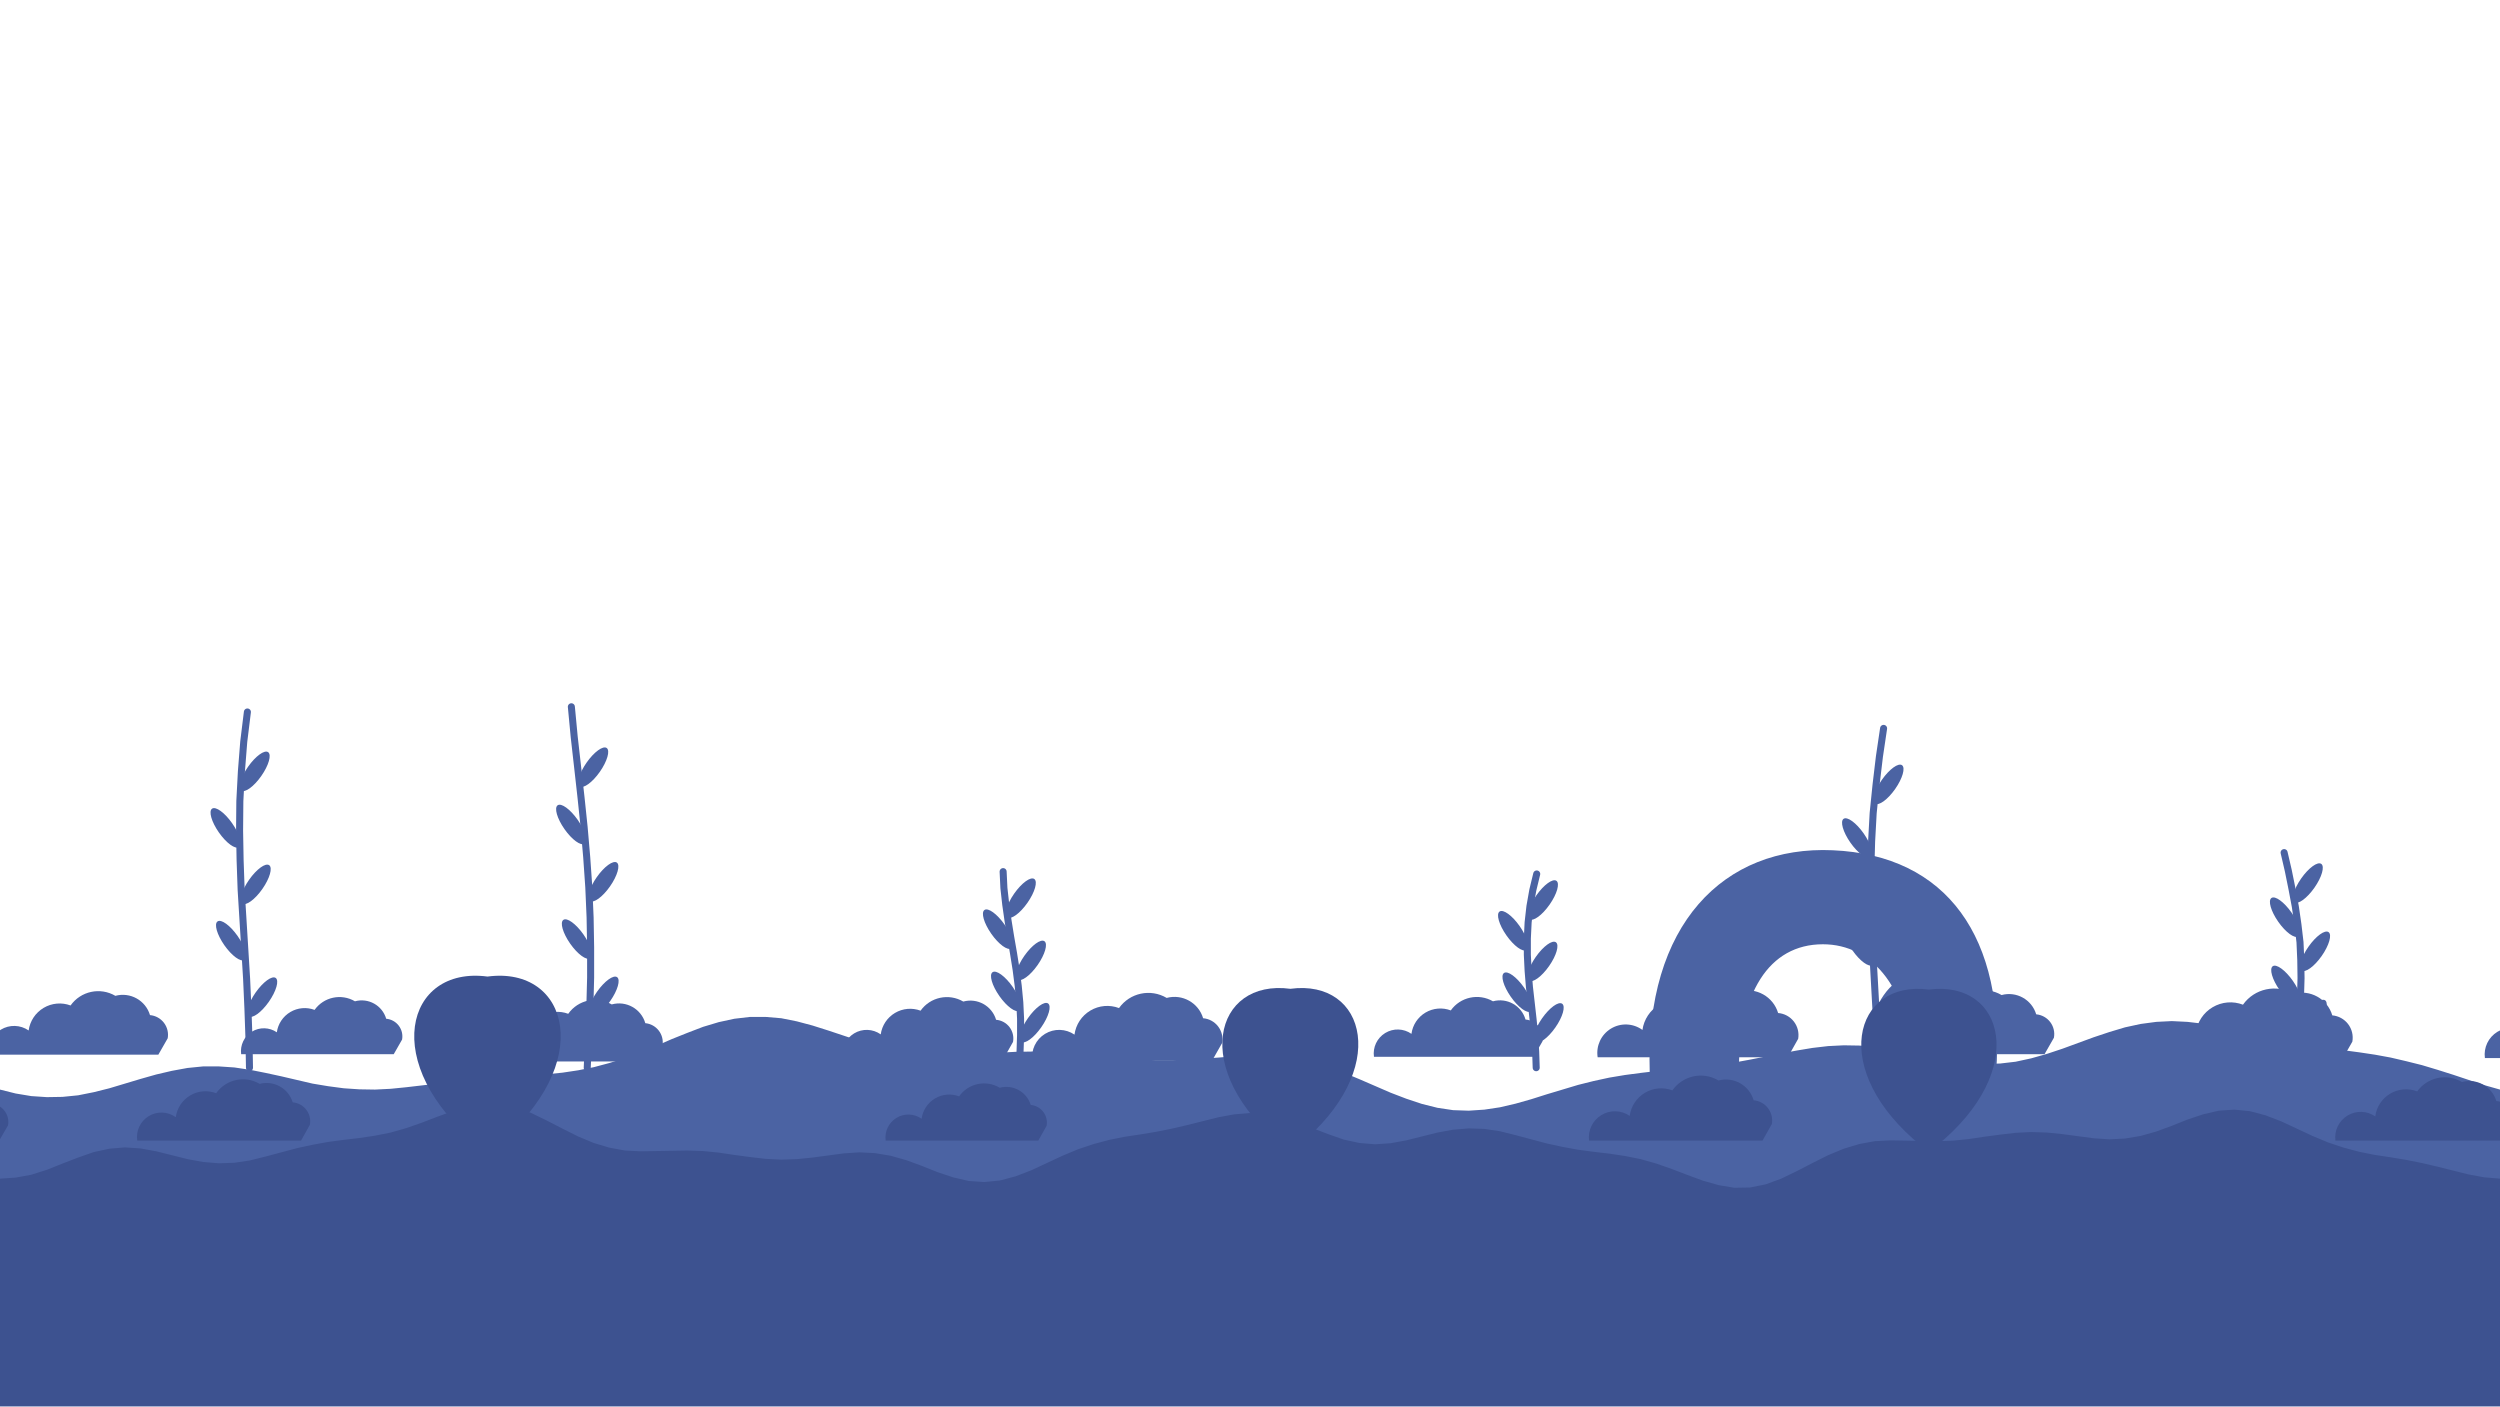
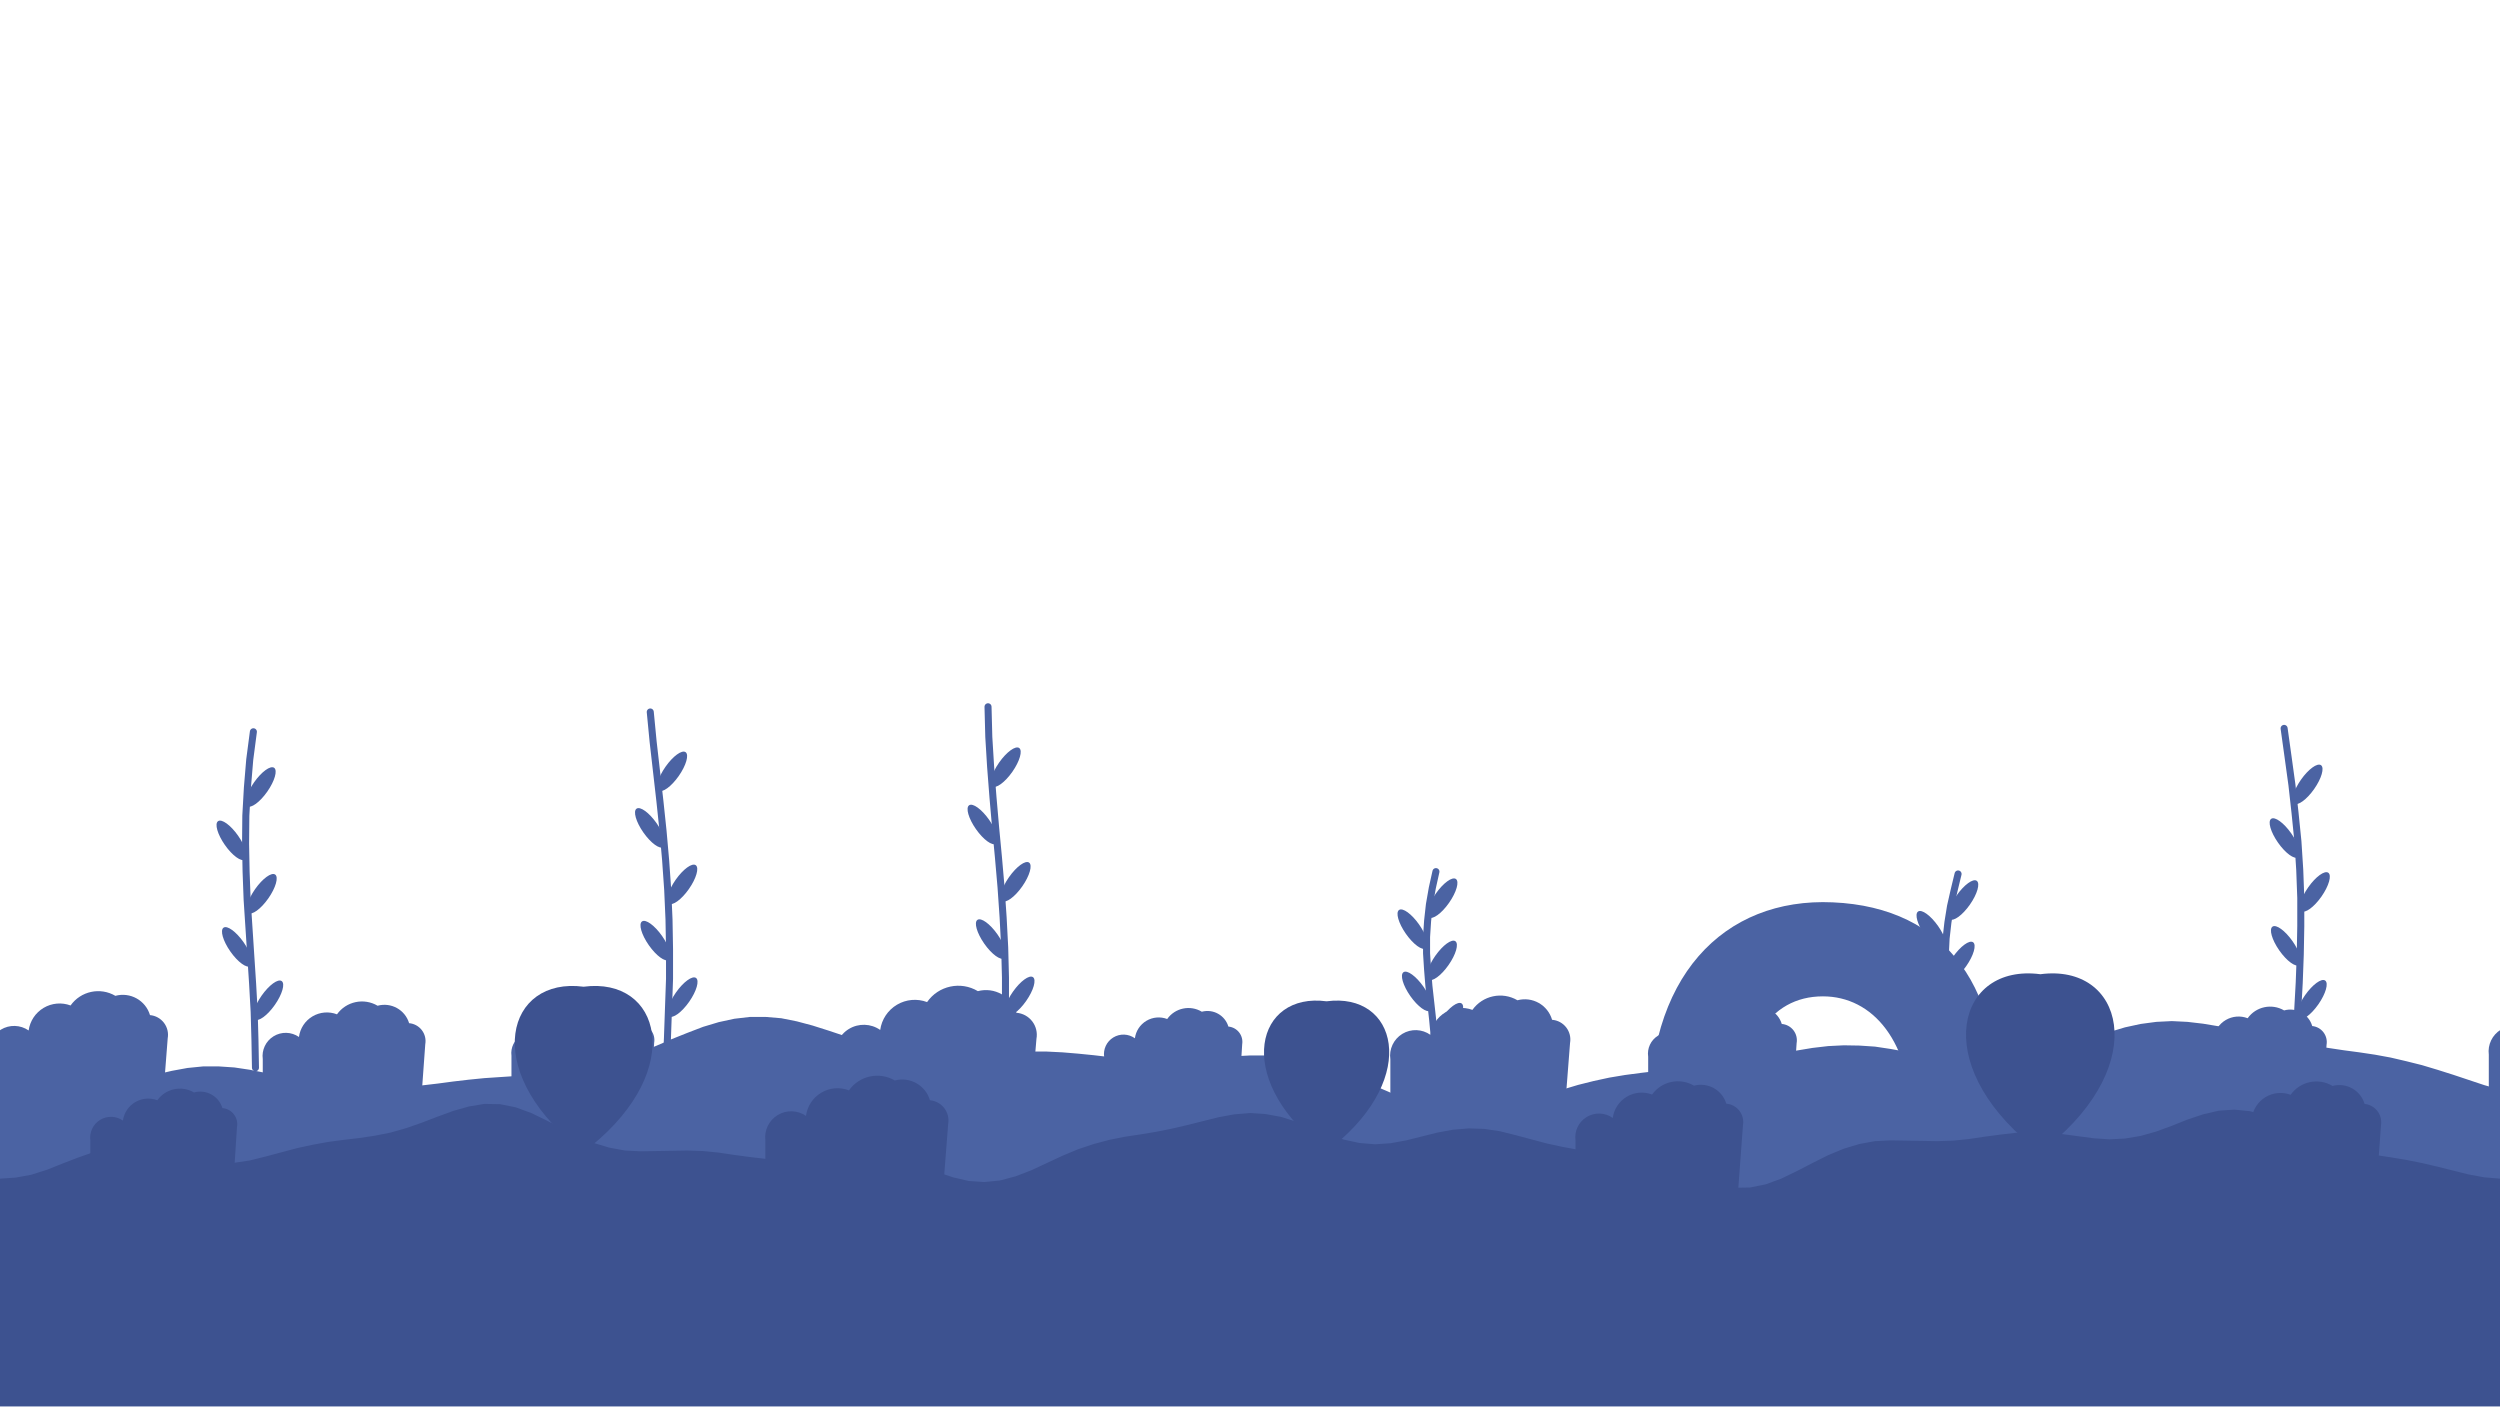
<svg xmlns="http://www.w3.org/2000/svg" width="960" height="540" viewBox="0 0 960 540">
  <path d="M0 540L0 418.4L6 419.9L12 420.9L18 421.3L24 421.2L30 420.6L36 419.4L42 417.9L48 416.1L54 414.3L60 412.6L66 411.2L72 410.1L78 409.5L84 409.5L90 409.9L96 410.8L102 412L108 413.3L114 414.7L120 416.1L126 417.1L132 417.9L138 418.3L144 418.4L150 418.1L156 417.5L162 416.8L168 416.1L174 415.3L180 414.6L186 414L192 413.6L198 413.2L204 412.9L210 412.5L216 411.9L222 411L228 409.8L234 408.2L240 406.3L246 404L252 401.6L258 399L264 396.6L270 394.3L276 392.5L282 391.2L288 390.5L294 390.5L300 391L306 392.2L312 393.8L318 395.7L324 397.7L330 399.7L336 401.5L342 403L348 404.2L354 404.9L360 405.2L366 405.2L372 404.9L378 404.6L384 404.2L390 403.9L396 403.8L402 403.8L408 404.1L414 404.6L420 405.2L426 405.9L432 406.4L438 406.9L444 407.1L450 407.1L456 406.9L462 406.5L468 406.1L474 405.6L480 405.3L486 405.3L492 405.7L498 406.6L504 407.9L510 409.7L516 411.9L522 414.4L528 417L534 419.6L540 421.9L546 423.9L552 425.4L558 426.3L564 426.5L570 426.1L576 425.2L582 423.8L588 422.1L594 420.2L600 418.4L606 416.6L612 415.1L618 413.8L624 412.8L630 412L636 411.3L642 410.8L648 410.3L654 409.7L660 408.9L666 408L672 406.9L678 405.7L684 404.5L690 403.4L696 402.4L702 401.7L708 401.4L714 401.5L720 401.9L726 402.8L732 403.9L738 405.1L744 406.3L750 407.4L756 408.2L762 408.5L768 408.4L774 407.7L780 406.4L786 404.7L792 402.7L798 400.5L804 398.3L810 396.3L816 394.5L822 393.2L828 392.4L834 392.1L840 392.4L846 393.1L852 394.1L858 395.3L864 396.7L870 398.1L876 399.4L882 400.5L888 401.5L894 402.4L900 403.3L906 404.1L912 405L918 406.1L924 407.5L930 409L936 410.8L942 412.7L948 414.7L954 416.7L960 418.4L960 540Z" fill="#4b63a3" />
-   <path d="M-4.3 405A9.8 9.8 0 0 1 11 395.7A12 12 0 0 1 27.1 386.1A13 13 0 0 1 44.3 382.4A10.9 10.9 0 0 1 57.6 389.8A7.6 7.6 0 0 1 64.4 398.7L60.8 405Z" fill="#4b63a3" />
-   <path d="M954.2 406.3A10.2 10.2 0 0 1 970.2 396.6A12.5 12.5 0 0 1 987 386.6A13.6 13.6 0 0 1 1005.1 382.7A11.4 11.4 0 0 1 1018.9 390.4A8 8 0 0 1 1026.1 399.8L1022.3 406.3Z" fill="#4b63a3" />
-   <path d="M92.6 404.8A8.8 8.8 0 0 1 106.3 396.4A10.8 10.8 0 0 1 120.8 387.8A11.7 11.7 0 0 1 136.3 384.5A9.8 9.8 0 0 1 148.3 391.2A6.8 6.8 0 0 1 154.4 399.2L151.2 404.8Z" fill="#4b63a3" />
-   <path d="M187.7 407.6A9.5 9.5 0 0 1 202.6 398.6A11.6 11.6 0 0 1 218.2 389.3A12.6 12.6 0 0 1 234.9 385.7A10.5 10.5 0 0 1 247.8 392.9A7.4 7.4 0 0 1 254.4 401.5L250.9 407.6Z" fill="#4b63a3" />
-   <path d="M323.6 406.1A9.3 9.3 0 0 1 338.2 397.2A11.4 11.4 0 0 1 353.5 388.1A12.4 12.4 0 0 1 369.9 384.6A10.3 10.3 0 0 1 382.5 391.6A7.2 7.2 0 0 1 389 400.1L385.6 406.1Z" fill="#4b63a3" />
-   <path d="M396.4 407.2A10.4 10.4 0 0 1 412.6 397.3A12.7 12.7 0 0 1 429.7 387.1A13.8 13.8 0 0 1 448 383.2A11.5 11.5 0 0 1 462 391A8.1 8.1 0 0 1 469.3 400.5L465.5 407.2Z" fill="#4b63a3" />
-   <path d="M527.6 405.8A9.2 9.2 0 0 1 542 397A11.2 11.2 0 0 1 557.1 388A12.3 12.3 0 0 1 573.3 384.5A10.2 10.2 0 0 1 585.8 391.5A7.2 7.2 0 0 1 592.3 399.9L588.9 405.8Z" fill="#4b63a3" />
-   <path d="M613.5 406A10.9 10.9 0 0 1 630.7 395.5A13.4 13.4 0 0 1 648.7 384.8A14.6 14.6 0 0 1 668 380.7A12.2 12.2 0 0 1 682.8 389A8.5 8.5 0 0 1 690.5 398.9L686.5 406Z" fill="#4b63a3" />
-   <path d="M719.7 404.8A9.8 9.8 0 0 1 735.1 395.4A12 12 0 0 1 751.2 385.8A13.1 13.1 0 0 1 768.6 382.1A10.9 10.9 0 0 1 781.9 389.5A7.6 7.6 0 0 1 788.7 398.5L785.1 404.8Z" fill="#4b63a3" />
-   <path d="M826 407A11 11 0 0 1 843.2 396.5A13.4 13.4 0 0 1 861.3 385.8A14.7 14.7 0 0 1 880.7 381.6A12.2 12.2 0 0 1 895.6 389.9A8.6 8.6 0 0 1 903.3 400L899.3 407Z" fill="#4b63a3" />
-   <path d="M95.8 410L95.6 398.6L95.2 387.2L94.7 375.9L94 364.5L93.3 353.1L92.6 341.7L92.2 330.3L92 319L92.1 307.6L92.7 296.2L93.6 284.8L95 273.4" fill="none" stroke="#4b63a3" stroke-width="2.7" stroke-linecap="round" stroke-linejoin="round" />
-   <ellipse cx="100.7" cy="382.9" rx="3.1" ry="9" fill="#4b63a3" transform="rotate(35 100.7 382.9)" />
-   <ellipse cx="88.7" cy="361.2" rx="3.1" ry="9" fill="#4b63a3" transform="rotate(-35 88.7 361.2)" />
-   <ellipse cx="98.2" cy="339.6" rx="3.1" ry="9" fill="#4b63a3" transform="rotate(35 98.2 339.6)" />
-   <ellipse cx="86.6" cy="317.9" rx="3.1" ry="9" fill="#4b63a3" transform="rotate(-35 86.6 317.9)" />
-   <ellipse cx="97.8" cy="296.2" rx="3.1" ry="9" fill="#4b63a3" transform="rotate(35 97.8 296.2)" />
-   <path d="M225.5 410L226 398.5L226.5 386.9L226.8 375.4L226.8 363.8L226.6 352.3L226.1 340.7L225.3 329.2L224.3 317.6L223.1 306.1L221.8 294.5L220.5 283L219.4 271.4" fill="none" stroke="#4b63a3" stroke-width="2.7" stroke-linecap="round" stroke-linejoin="round" />
-   <ellipse cx="231.8" cy="382.6" rx="3.1" ry="9" fill="#4b63a3" transform="rotate(35 231.8 382.6)" />
-   <ellipse cx="221.5" cy="360.6" rx="3.1" ry="9" fill="#4b63a3" transform="rotate(-35 221.5 360.6)" />
-   <ellipse cx="231.7" cy="338.6" rx="3.1" ry="9" fill="#4b63a3" transform="rotate(35 231.7 338.6)" />
-   <ellipse cx="219.3" cy="316.6" rx="3.1" ry="9" fill="#4b63a3" transform="rotate(-35 219.3 316.6)" />
-   <ellipse cx="227.8" cy="294.6" rx="3.1" ry="9" fill="#4b63a3" transform="rotate(35 227.8 294.6)" />
-   <path d="M391.3 410L391.7 403.7L391.9 397.5L391.9 391.2L391.6 384.9L391 378.6L390.2 372.4L389.2 366.1L388.1 359.8L387.1 353.6L386.2 347.3L385.5 341L385.2 334.7" fill="none" stroke="#4b63a3" stroke-width="2.7" stroke-linecap="round" stroke-linejoin="round" />
-   <ellipse cx="397.3" cy="392.7" rx="3.1" ry="9" fill="#4b63a3" transform="rotate(35 397.3 392.7)" />
-   <ellipse cx="386.3" cy="380.7" rx="3.1" ry="9" fill="#4b63a3" transform="rotate(-35 386.3 380.7)" />
-   <ellipse cx="395.9" cy="368.8" rx="3.1" ry="9" fill="#4b63a3" transform="rotate(35 395.9 368.8)" />
-   <ellipse cx="383.2" cy="356.8" rx="3.1" ry="9" fill="#4b63a3" transform="rotate(-35 383.2 356.8)" />
-   <ellipse cx="392" cy="344.9" rx="3.1" ry="9" fill="#4b63a3" transform="rotate(35 392 344.9)" />
-   <path d="M589.9 410L589.7 403.8L589.3 397.6L588.7 391.4L588 385.2L587.3 379L586.8 372.8L586.5 366.6L586.5 360.4L586.8 354.2L587.5 348L588.6 341.8L590.1 335.6" fill="none" stroke="#4b63a3" stroke-width="2.7" stroke-linecap="round" stroke-linejoin="round" />
-   <ellipse cx="594.7" cy="392.8" rx="3.1" ry="9" fill="#4b63a3" transform="rotate(35 594.7 392.8)" />
-   <ellipse cx="582.7" cy="381" rx="3.1" ry="9" fill="#4b63a3" transform="rotate(-35 582.7 381)" />
-   <ellipse cx="592.3" cy="369.2" rx="3.1" ry="9" fill="#4b63a3" transform="rotate(35 592.3 369.2)" />
-   <ellipse cx="581" cy="357.4" rx="3.1" ry="9" fill="#4b63a3" transform="rotate(-35 581 357.4)" />
-   <ellipse cx="592.5" cy="345.6" rx="3.1" ry="9" fill="#4b63a3" transform="rotate(35 592.5 345.6)" />
-   <path d="M721.3 410L721 399.1L720.4 388.3L719.8 377.4L719.2 366.6L718.7 355.7L718.4 344.8L718.4 334L718.7 323.1L719.3 312.2L720.4 301.4L721.7 290.5L723.3 279.7" fill="none" stroke="#4b63a3" stroke-width="2.7" stroke-linecap="round" stroke-linejoin="round" />
-   <ellipse cx="725.9" cy="383.9" rx="3.1" ry="9" fill="#4b63a3" transform="rotate(35 725.9 383.9)" />
-   <ellipse cx="713.9" cy="363.2" rx="3.1" ry="9" fill="#4b63a3" transform="rotate(-35 713.9 363.2)" />
-   <ellipse cx="723.9" cy="342.5" rx="3.1" ry="9" fill="#4b63a3" transform="rotate(35 723.9 342.5)" />
-   <ellipse cx="713.1" cy="321.8" rx="3.1" ry="9" fill="#4b63a3" transform="rotate(-35 713.1 321.8)" />
-   <ellipse cx="725.2" cy="301.2" rx="3.1" ry="9" fill="#4b63a3" transform="rotate(35 725.2 301.2)" />
-   <path d="M881.4 410L881.8 403.1L882.4 396.2L882.9 389.4L883.4 382.5L883.6 375.6L883.5 368.7L883.2 361.8L882.4 355L881.4 348.1L880.1 341.2L878.7 334.3L877.1 327.4" fill="none" stroke="#4b63a3" stroke-width="2.7" stroke-linecap="round" stroke-linejoin="round" />
-   <ellipse cx="887.7" cy="391.5" rx="3.1" ry="9" fill="#4b63a3" transform="rotate(35 887.7 391.5)" />
-   <ellipse cx="877.9" cy="378.4" rx="3.1" ry="9" fill="#4b63a3" transform="rotate(-35 877.9 378.4)" />
-   <ellipse cx="889" cy="365.3" rx="3.1" ry="9" fill="#4b63a3" transform="rotate(35 889 365.3)" />
-   <ellipse cx="877.4" cy="352.2" rx="3.1" ry="9" fill="#4b63a3" transform="rotate(-35 877.4 352.2)" />
-   <ellipse cx="886.2" cy="339.1" rx="3.1" ry="9" fill="#4b63a3" transform="rotate(35 886.2 339.1)" />
-   <path d="M633.5 412C631.6 355 662 324.6 703.8 326.5C747.5 328.4 770.3 359.8 766.5 412L734.2 412C734.2 379.7 719 362.6 700 362.6C679.1 362.6 667.7 381.6 667.7 412Z" fill="#4b63a3" />
+   <path d="M-4.3 405A9.8 9.8 0 0 1 11 395.7A12 12 0 0 1 27.1 386.1A13 13 0 0 1 44.3 382.4A10.9 10.9 0 0 1 57.6 389.8A7.6 7.6 0 0 1 64.4 398.7L60.8 445L-4.3 445Z" fill="#4b63a3" />
+   <path d="M955.7 405A9.8 9.8 0 0 1 971 395.7A12 12 0 0 1 987.1 386.1A13 13 0 0 1 1004.3 382.4A10.9 10.9 0 0 1 1017.6 389.8A7.6 7.6 0 0 1 1024.4 398.7L1020.8 445L955.7 445Z" fill="#4b63a3" />
+   <path d="M100.9 406.7A8.9 8.9 0 0 1 114.8 398.2A10.8 10.8 0 0 1 129.4 389.5A11.8 11.8 0 0 1 145 386.2A9.9 9.9 0 0 1 157.1 392.9A6.9 6.9 0 0 1 163.3 401L160 446.7L100.9 446.7Z" fill="#4b63a3" />
+   <path d="M196.4 405.4A7.8 7.8 0 0 1 208.6 398A9.5 9.5 0 0 1 221.4 390.3A10.4 10.4 0 0 1 235.2 387.4A8.7 8.7 0 0 1 245.8 393.3A6.1 6.1 0 0 1 251.2 400.4L248.4 445.4L196.4 445.4Z" fill="#4b63a3" />
+   <path d="M320.8 406A11 11 0 0 1 338 395.5A13.4 13.4 0 0 1 356 384.8A14.6 14.6 0 0 1 375.5 380.6A12.2 12.2 0 0 1 390.3 388.9A8.5 8.5 0 0 1 398 398.9L394 446L320.8 446Z" fill="#4b63a3" />
+   <path d="M424 405.9A7.5 7.5 0 0 1 435.8 398.7A9.2 9.2 0 0 1 448.2 391.3A10 10 0 0 1 461.5 388.5A8.4 8.4 0 0 1 471.7 394.2A5.9 5.9 0 0 1 477 401L474.2 445.9L424 445.9Z" fill="#4b63a3" />
+   <path d="M533.9 406.8A9.8 9.8 0 0 1 549.3 397.4A12 12 0 0 1 565.4 387.8A13.1 13.1 0 0 1 582.7 384.1A10.9 10.9 0 0 1 596 391.6A7.6 7.6 0 0 1 602.9 400.5L599.3 446.8L533.9 446.8Z" fill="#4b63a3" />
+   <path d="M632.9 405.8A8.1 8.1 0 0 1 645.6 398A9.9 9.9 0 0 1 658.9 390.1A10.8 10.8 0 0 1 673.2 387.1A9 9 0 0 1 684.2 393.2A6.3 6.3 0 0 1 689.9 400.6L686.9 445.8L632.9 445.8Z" fill="#4b63a3" />
+   <path d="M743.5 407.3A7.6 7.6 0 0 1 755.4 400.1A9.3 9.3 0 0 1 767.8 392.7A10.1 10.1 0 0 1 781.2 389.8A8.4 8.4 0 0 1 791.5 395.5A5.9 5.9 0 0 1 796.8 402.4L794 447.3L743.5 447.3Z" fill="#4b63a3" />
+   <path d="M837.5 406.3A7.9 7.9 0 0 1 850 398.7A9.7 9.7 0 0 1 863.1 391A10.6 10.6 0 0 1 877.1 388A8.8 8.8 0 0 1 887.9 394A6.2 6.2 0 0 1 893.4 401.2L890.5 446.3L837.5 446.3Z" fill="#4b63a3" />
+   <path d="M98.1 410L97.9 399.2L97.6 388.5L97 377.7L96.3 367L95.6 356.2L94.9 345.5L94.5 334.7L94.3 324L94.4 313.2L95 302.5L95.9 291.7L97.3 281" fill="none" stroke="#4b63a3" stroke-width="2.7" stroke-linecap="round" stroke-linejoin="round" />
+   <ellipse cx="103" cy="384.1" rx="3.1" ry="9" fill="#4b63a3" transform="rotate(35 103 384.1)" />
+   <ellipse cx="91" cy="363.6" rx="3.1" ry="9" fill="#4b63a3" transform="rotate(-35 91 363.6)" />
+   <ellipse cx="100.5" cy="343.2" rx="3.1" ry="9" fill="#4b63a3" transform="rotate(35 100.5 343.2)" />
+   <ellipse cx="88.9" cy="322.7" rx="3.1" ry="9" fill="#4b63a3" transform="rotate(-35 88.9 322.7)" />
+   <ellipse cx="100.1" cy="302.2" rx="3.1" ry="9" fill="#4b63a3" transform="rotate(35 100.1 302.2)" />
+   <path d="M255.8 410L256.3 398.6L256.7 387.2L257.1 375.9L257.1 364.5L256.9 353.1L256.4 341.7L255.6 330.3L254.6 319L253.4 307.6L252.1 296.2L250.8 284.8L249.7 273.4" fill="none" stroke="#4b63a3" stroke-width="2.7" stroke-linecap="round" stroke-linejoin="round" />
+   <ellipse cx="262.1" cy="382.9" rx="3.1" ry="9" fill="#4b63a3" transform="rotate(35 262.1 382.9)" />
+   <ellipse cx="251.7" cy="361.2" rx="3.1" ry="9" fill="#4b63a3" transform="rotate(-35 251.7 361.2)" />
+   <ellipse cx="262" cy="339.6" rx="3.1" ry="9" fill="#4b63a3" transform="rotate(35 262 339.6)" />
+   <ellipse cx="249.6" cy="317.9" rx="3.1" ry="9" fill="#4b63a3" transform="rotate(-35 249.6 317.9)" />
+   <ellipse cx="258.1" cy="296.2" rx="3.1" ry="9" fill="#4b63a3" transform="rotate(35 258.1 296.2)" />
+   <path d="M385.5 410L385.9 398.5L386.1 386.9L386.1 375.4L385.8 363.8L385.2 352.3L384.4 340.7L383.4 329.2L382.3 317.6L381.3 306.1L380.4 294.5L379.7 283L379.4 271.4" fill="none" stroke="#4b63a3" stroke-width="2.7" stroke-linecap="round" stroke-linejoin="round" />
+   <ellipse cx="391.5" cy="382.6" rx="3.1" ry="9" fill="#4b63a3" transform="rotate(35 391.5 382.6)" />
+   <ellipse cx="380.5" cy="360.6" rx="3.1" ry="9" fill="#4b63a3" transform="rotate(-35 380.5 360.6)" />
+   <ellipse cx="390" cy="338.6" rx="3.1" ry="9" fill="#4b63a3" transform="rotate(35 390 338.6)" />
+   <ellipse cx="377.3" cy="316.6" rx="3.1" ry="9" fill="#4b63a3" transform="rotate(-35 377.3 316.6)" />
+   <ellipse cx="386.2" cy="294.6" rx="3.1" ry="9" fill="#4b63a3" transform="rotate(35 386.2 294.6)" />
+   <path d="M551.3 410L551.1 403.7L550.7 397.5L550.1 391.2L549.4 384.9L548.7 378.6L548.2 372.4L547.8 366.1L547.8 359.8L548.2 353.6L548.9 347.3L550 341L551.4 334.7" fill="none" stroke="#4b63a3" stroke-width="2.7" stroke-linecap="round" stroke-linejoin="round" />
+   <ellipse cx="556.1" cy="392.7" rx="3.1" ry="9" fill="#4b63a3" transform="rotate(35 556.1 392.7)" />
+   <ellipse cx="544.1" cy="380.7" rx="3.1" ry="9" fill="#4b63a3" transform="rotate(-35 544.1 380.7)" />
+   <ellipse cx="553.7" cy="368.8" rx="3.1" ry="9" fill="#4b63a3" transform="rotate(35 553.7 368.8)" />
+   <ellipse cx="542.4" cy="356.8" rx="3.1" ry="9" fill="#4b63a3" transform="rotate(-35 542.4 356.8)" />
+   <ellipse cx="553.9" cy="344.9" rx="3.1" ry="9" fill="#4b63a3" transform="rotate(35 553.9 344.9)" />
+   <path d="M749.9 410L749.6 403.8L749.1 397.6L748.5 391.4L747.8 385.2L747.3 379L747 372.8L747 366.6L747.3 360.4L748 354.2L749 348L750.4 341.8L751.9 335.6" fill="none" stroke="#4b63a3" stroke-width="2.7" stroke-linecap="round" stroke-linejoin="round" />
+   <ellipse cx="754.5" cy="392.8" rx="3.1" ry="9" fill="#4b63a3" transform="rotate(35 754.5 392.8)" />
+   <ellipse cx="742.6" cy="381" rx="3.1" ry="9" fill="#4b63a3" transform="rotate(-35 742.6 381)" />
+   <ellipse cx="752.5" cy="369.2" rx="3.1" ry="9" fill="#4b63a3" transform="rotate(35 752.5 369.2)" />
+   <ellipse cx="741.7" cy="357.4" rx="3.1" ry="9" fill="#4b63a3" transform="rotate(-35 741.7 357.4)" />
+   <ellipse cx="753.9" cy="345.6" rx="3.1" ry="9" fill="#4b63a3" transform="rotate(35 753.9 345.6)" />
+   <path d="M881.3 410L881.8 399.1L882.3 388.3L882.9 377.4L883.3 366.6L883.5 355.7L883.5 344.8L883.1 334L882.4 323.1L881.3 312.2L880.1 301.4L878.6 290.5L877.1 279.7" fill="none" stroke="#4b63a3" stroke-width="2.7" stroke-linecap="round" stroke-linejoin="round" />
+   <ellipse cx="887.7" cy="383.9" rx="3.1" ry="9" fill="#4b63a3" transform="rotate(35 887.7 383.9)" />
+   <ellipse cx="877.8" cy="363.2" rx="3.1" ry="9" fill="#4b63a3" transform="rotate(-35 877.8 363.2)" />
+   <ellipse cx="888.9" cy="342.5" rx="3.1" ry="9" fill="#4b63a3" transform="rotate(35 888.9 342.5)" />
+   <ellipse cx="877.3" cy="321.8" rx="3.1" ry="9" fill="#4b63a3" transform="rotate(-35 877.3 321.8)" />
+   <ellipse cx="886.1" cy="301.2" rx="3.1" ry="9" fill="#4b63a3" transform="rotate(35 886.1 301.2)" />
+   <path d="M633.5 432C631.6 375 662 344.6 703.8 346.5C747.5 348.4 770.3 379.8 766.5 432L734.2 432C734.2 399.7 719 382.6 700 382.6C679.1 382.6 667.7 401.6 667.7 432Z" fill="#4b63a3" />
  <path d="M0 540L0 452.6L6 452.2L12 451.1L18 449.2L24 446.8L30 444.5L36 442.4L42 441.1L48 440.6L54 441L60 442.1L66 443.6L72 445.1L78 446.2L84 446.7L90 446.5L96 445.6L102 444.1L108 442.5L114 440.9L120 439.6L126 438.5L132 437.7L138 437L144 436.1L150 434.9L156 433.2L162 431.1L168 428.8L174 426.6L180 424.9L186 423.9L192 424L198 425.2L204 427.4L210 430.3L216 433.4L222 436.4L228 438.9L234 440.7L240 441.8L246 442.1L252 442L258 441.9L264 441.8L270 442L276 442.6L282 443.5L288 444.3L294 445L300 445.3L306 445.1L312 444.5L318 443.7L324 442.9L330 442.5L336 442.8L342 443.8L348 445.5L354 447.7L360 450.1L366 452.1L372 453.5L378 453.9L384 453.3L390 451.7L396 449.4L402 446.6L408 443.8L414 441.3L420 439.3L426 437.7L432 436.5L438 435.6L444 434.6L450 433.4L456 432L462 430.5L468 429L474 427.9L480 427.4L486 427.8L492 428.9L498 430.8L504 433.2L510 435.5L516 437.6L522 438.9L528 439.4L534 439L540 437.9L546 436.4L552 434.9L558 433.8L564 433.3L570 433.5L576 434.4L582 435.9L588 437.5L594 439.1L600 440.4L606 441.5L612 442.3L618 443L624 443.9L630 445.1L636 446.8L642 448.9L648 451.2L654 453.4L660 455.1L666 456.1L672 456L678 454.8L684 452.6L690 449.7L696 446.6L702 443.6L708 441.1L714 439.3L720 438.2L726 437.9L732 438L738 438.1L744 438.2L750 438L756 437.4L762 436.5L768 435.7L774 435L780 434.7L786 434.9L792 435.5L798 436.3L804 437.1L810 437.5L816 437.2L822 436.2L828 434.5L834 432.3L840 429.9L846 427.9L852 426.5L858 426.1L864 426.7L870 428.3L876 430.6L882 433.4L888 436.2L894 438.7L900 440.7L906 442.3L912 443.5L918 444.4L924 445.4L930 446.6L936 448L942 449.5L948 451L954 452.1L960 452.6L960 540Z" fill="#3d5290" />
-   <path d="M52.7 438A9.4 9.4 0 0 1 67.5 429A11.5 11.5 0 0 1 83 419.8A12.6 12.6 0 0 1 99.7 416.2A10.5 10.5 0 0 1 112.4 423.3A7.3 7.3 0 0 1 119 431.9L115.6 438Z" fill="#3d5290" />
-   <path d="M184 440C145.3 408.6 155.8 370.8 187.2 375C218.6 370.8 229.1 408.6 190.3 440Z" fill="#3d5290" />
-   <path d="M340.1 438A8.8 8.8 0 0 1 353.9 429.6A10.7 10.7 0 0 1 368.3 421A11.7 11.7 0 0 1 383.9 417.7A9.8 9.8 0 0 1 395.8 424.3A6.8 6.8 0 0 1 401.9 432.3L398.7 438Z" fill="#3d5290" />
-   <path d="M492.6 440C456.6 410.8 466.3 375.8 495.5 379.7C524.6 375.8 534.4 410.8 498.4 440Z" fill="#3d5290" />
-   <path d="M610.2 438A10 10 0 0 1 625.8 428.5A12.2 12.2 0 0 1 642.2 418.7A13.3 13.3 0 0 1 659.9 414.9A11.1 11.1 0 0 1 673.4 422.5A7.8 7.8 0 0 1 680.4 431.6L676.8 438Z" fill="#3d5290" />
-   <path d="M737.8 440C702 411 711.7 376.2 740.7 380C769.7 376.2 779.4 411 743.6 440Z" fill="#3d5290" />
-   <path d="M896.8 438A9.8 9.8 0 0 1 912.1 428.7A11.9 11.9 0 0 1 928.2 419.1A13 13 0 0 1 945.4 415.5A10.8 10.8 0 0 1 958.6 422.8A7.6 7.6 0 0 1 965.4 431.7L961.9 438Z" fill="#3d5290" />
-   <path d="M-61 438A9.1 9.1 0 0 1 -46.8 429.3A11.1 11.1 0 0 1 -31.8 420.4A12.2 12.2 0 0 1 -15.7 416.9A10.1 10.1 0 0 1 -3.3 423.8A7.1 7.1 0 0 1 3.1 432.1L-0.3 438Z" fill="#3d5290" />
+   <path d="M34.7 438A8 8 0 0 1 47.2 430.3A9.8 9.8 0 0 1 60.4 422.5A10.7 10.7 0 0 1 74.5 419.5A8.9 8.9 0 0 1 85.4 425.5A6.2 6.2 0 0 1 91 432.8L88.1 478L34.7 478Z" fill="#3d5290" />
+   <path d="M221.2 440C184.7 410.4 194.6 375 224.1 378.9C253.7 375 263.5 410.4 227.1 440V480H221.2Z" fill="#3d5290" />
+   <path d="M293.9 438A10 10 0 0 1 309.5 428.5A12.2 12.2 0 0 1 326 418.7A13.3 13.3 0 0 1 343.6 414.9A11.1 11.1 0 0 1 357.1 422.5A7.8 7.8 0 0 1 364.1 431.6L360.5 478L293.9 478Z" fill="#3d5290" />
+   <path d="M506.7 440C473.6 413.2 482.6 380.9 509.4 384.5C536.3 380.9 545.2 413.2 512.1 440V480H506.7Z" fill="#3d5290" />
+   <path d="M605 438A9.1 9.1 0 0 1 619.3 429.3A11.2 11.2 0 0 1 634.4 420.3A12.2 12.2 0 0 1 650.5 416.9A10.2 10.2 0 0 1 662.9 423.8A7.1 7.1 0 0 1 669.3 432.1L665.9 478L605 478Z" fill="#3d5290" />
+   <path d="M780.3 440C741 408.1 751.6 369.9 783.5 374.1C815.3 369.9 826 408.1 786.6 440V480H780.3Z" fill="#3d5290" />
+   <path d="M850.5 438A9.1 9.1 0 0 1 864.7 429.3A11.1 11.1 0 0 1 879.6 420.4A12.1 12.1 0 0 1 895.7 417A10.1 10.1 0 0 1 908 423.9A7.1 7.1 0 0 1 914.3 432.1L911 478L850.5 478Z" fill="#3d5290" />
</svg>
